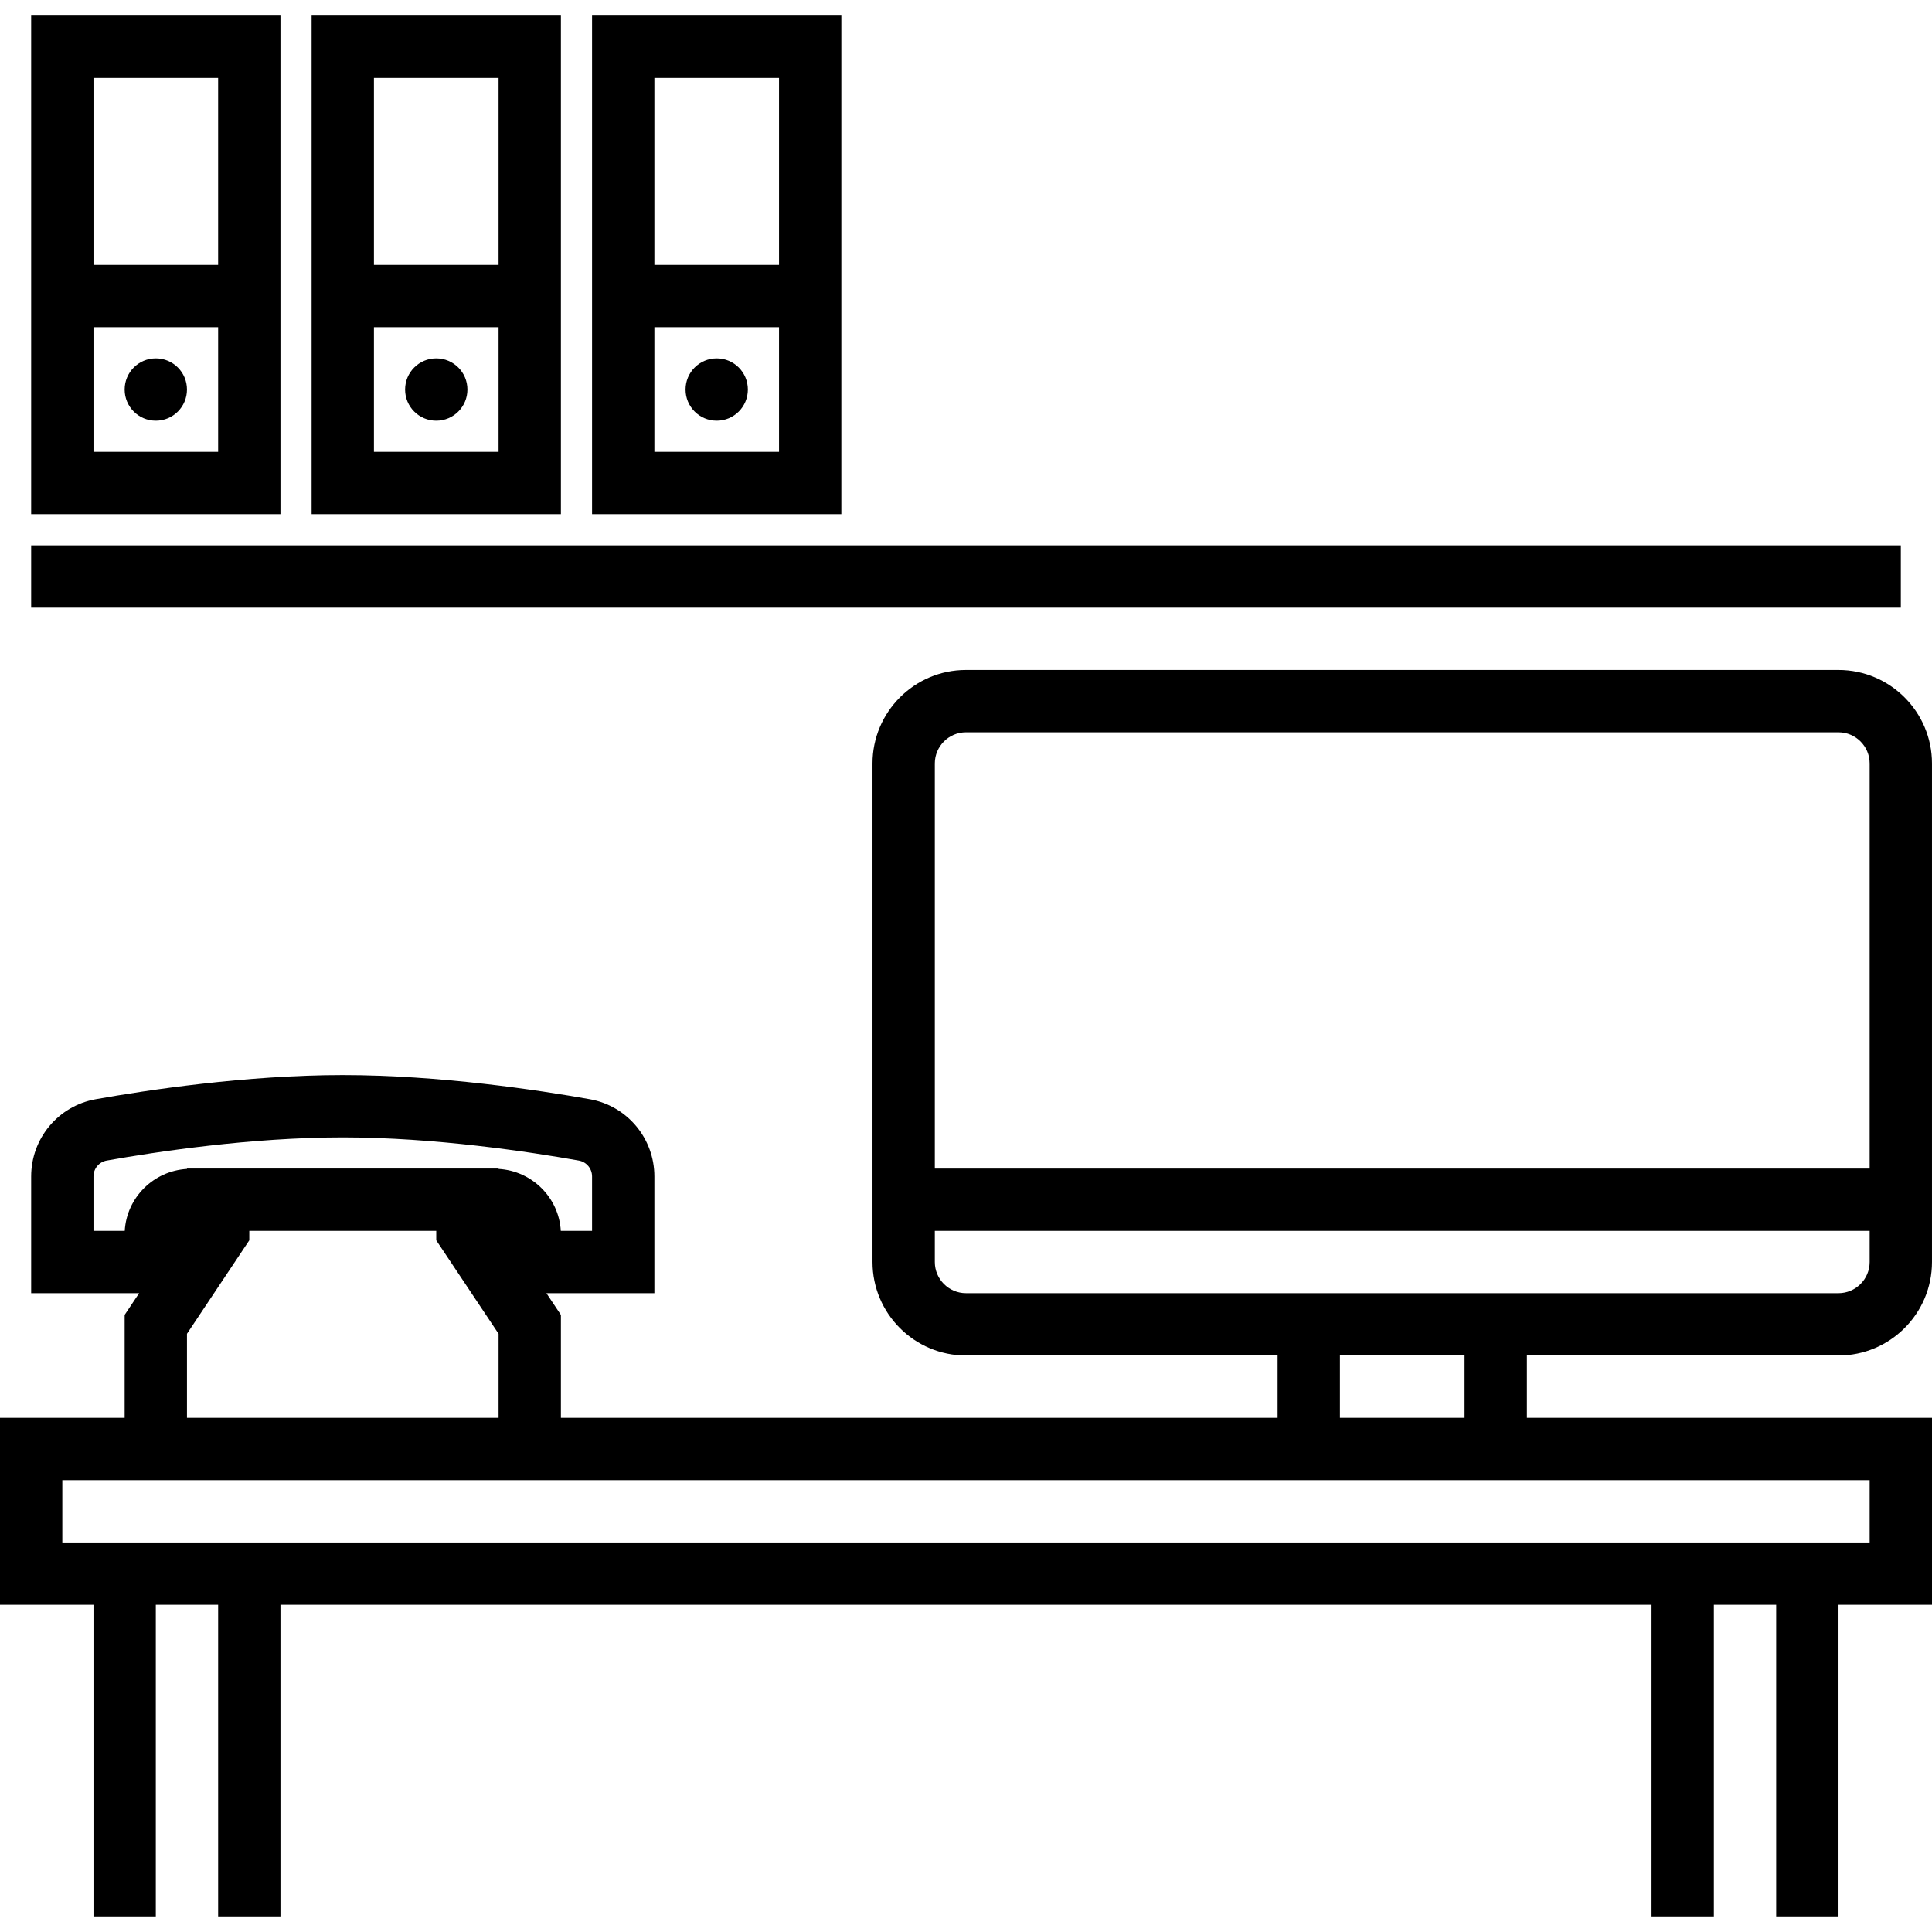
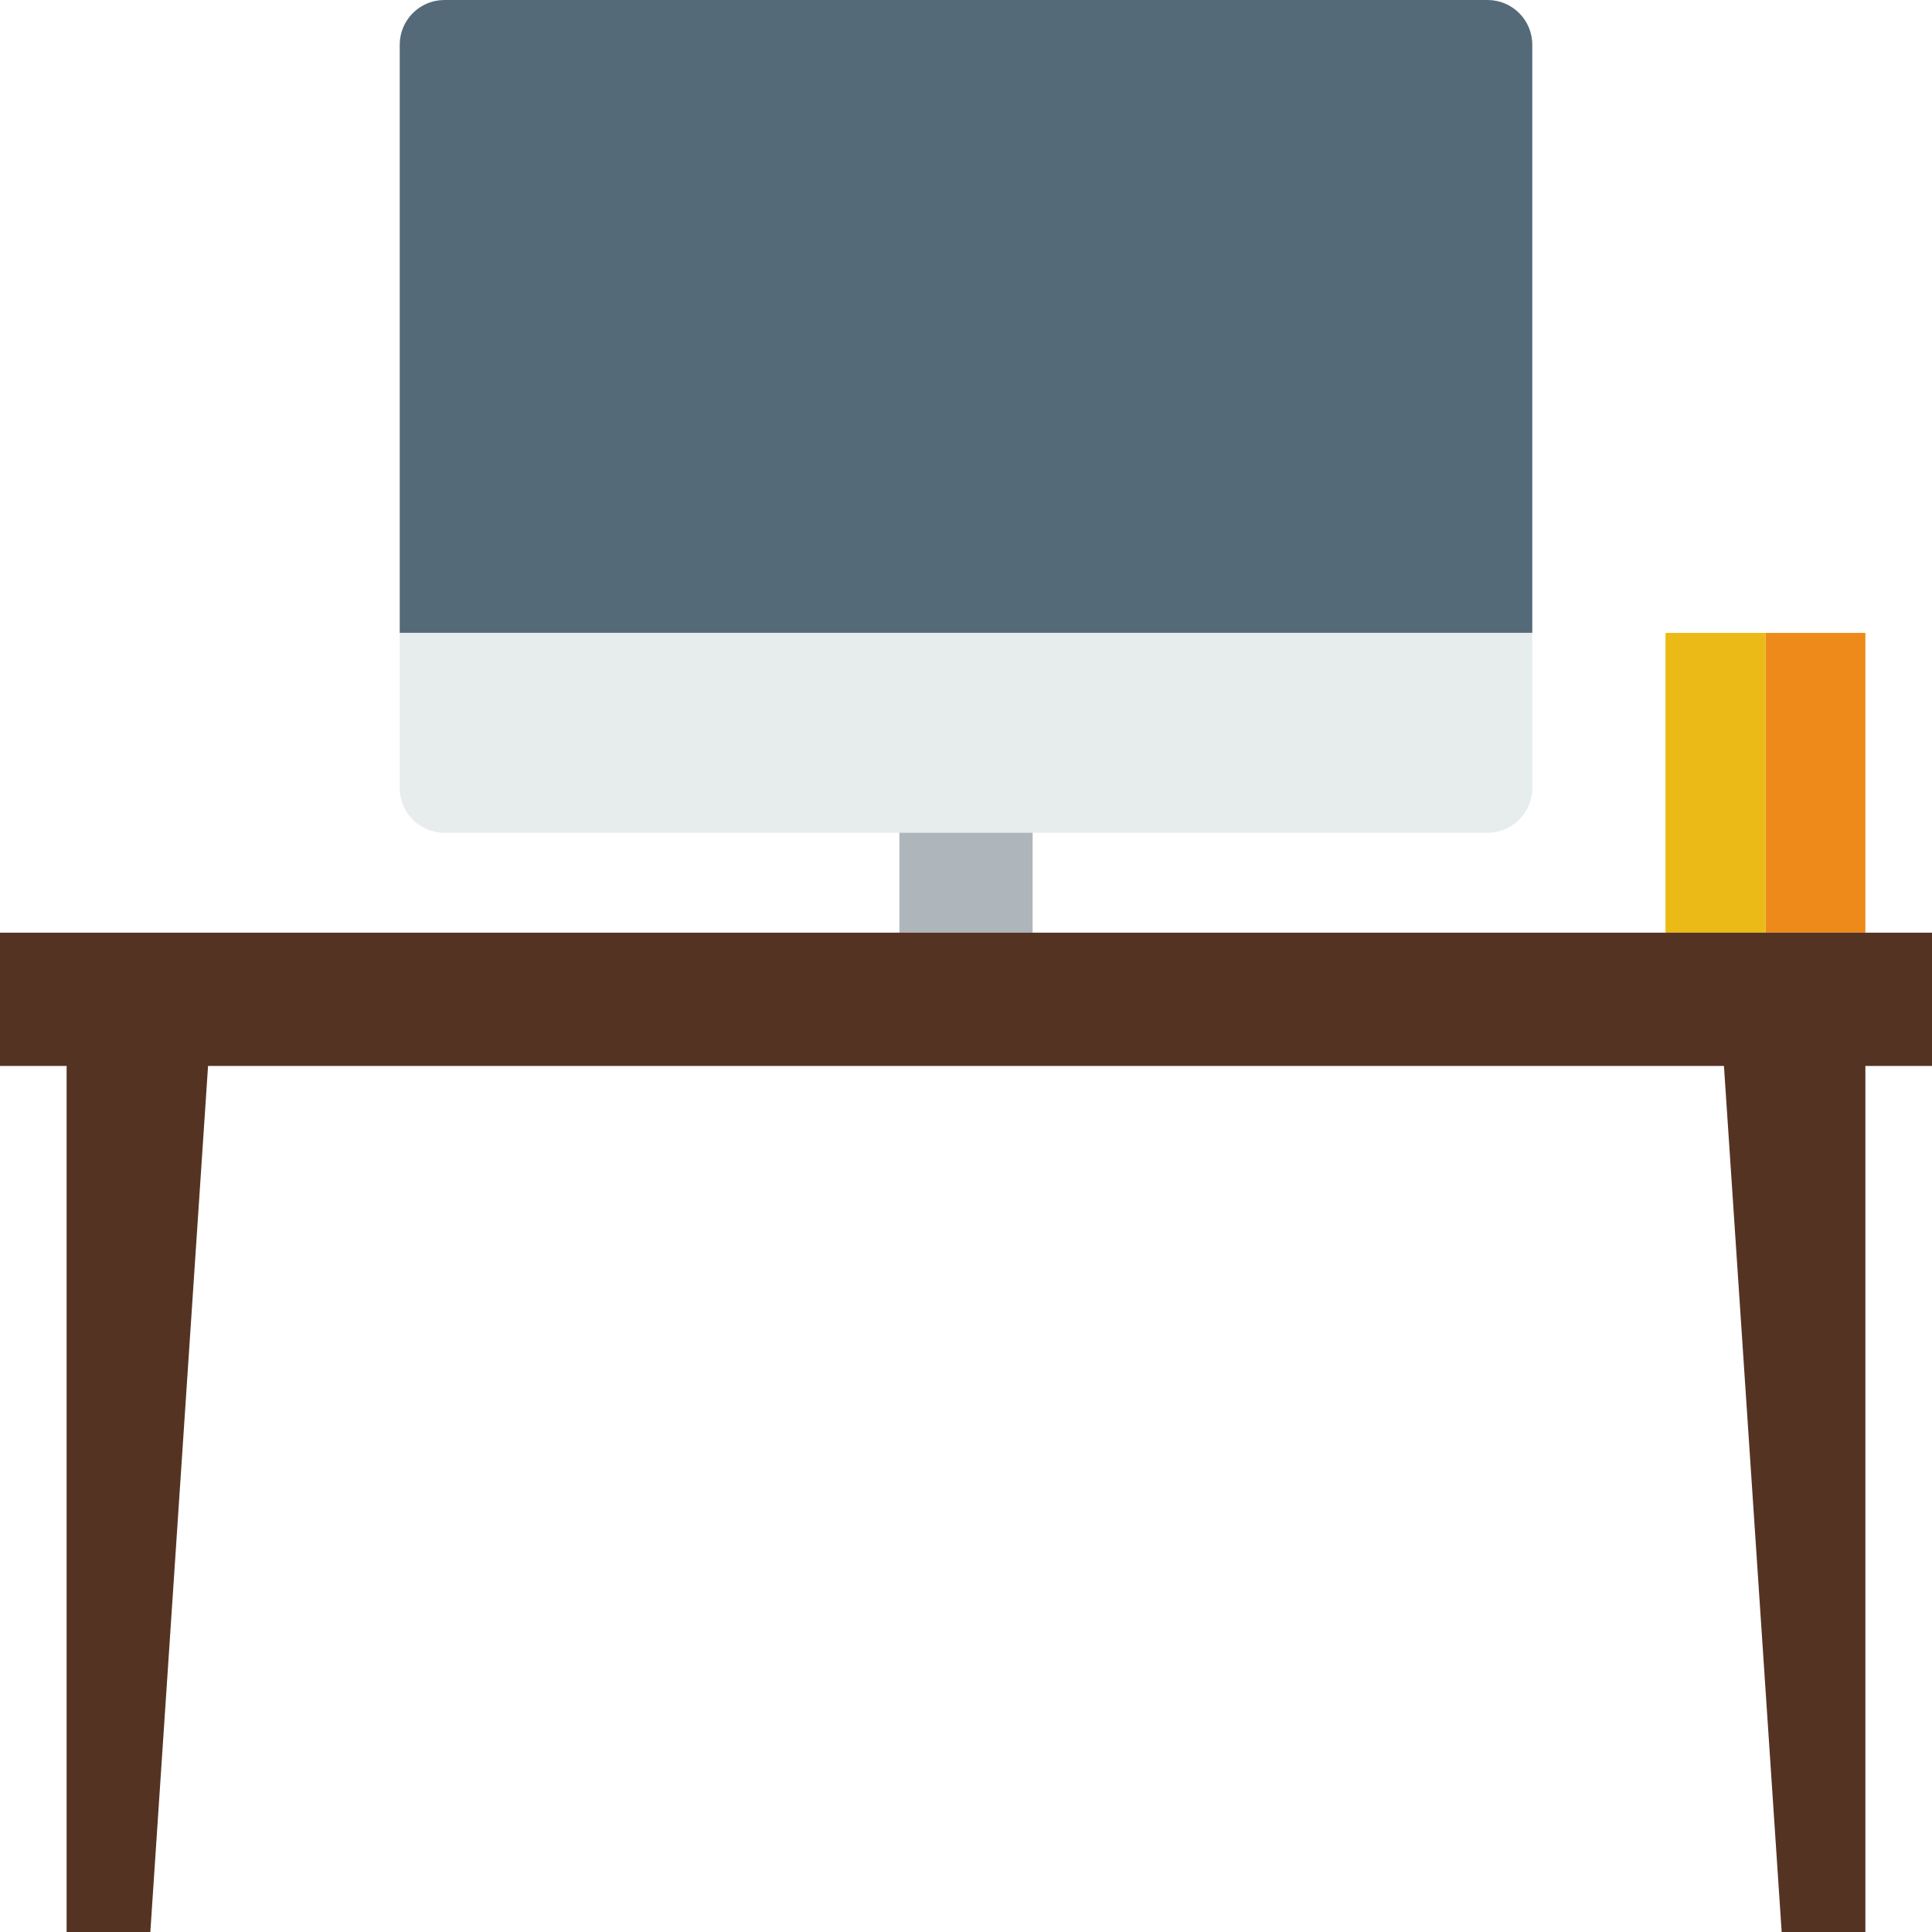
- <svg xmlns="http://www.w3.org/2000/svg" fill="#000000" version="1.1" id="Layer_1" viewBox="0 0 295.24 295.24" xml:space="preserve">
-   <g id="SVGRepo_bgCarrier" stroke-width="0" />
-   <g id="SVGRepo_tracerCarrier" stroke-linecap="round" stroke-linejoin="round" />
-   <g id="SVGRepo_iconCarrier">
-     <g>
-       <g>
-         <g>
-           <path d="M233.335,216.668v-9.524h47.617c7.876,0,14.286-6.41,14.286-14.286v-76.19c0-7.876-6.41-14.286-14.286-14.286H147.619 c-7.876,0-14.286,6.41-14.286,14.286v76.19c0,7.876,6.41,14.286,14.286,14.286h47.619v9.524H85.714v-15.729L83.5,197.62H100 v-17.838c0-5.824-4.152-10.79-9.876-11.805c-7.748-1.381-22.957-3.69-37.743-3.69c-14.786,0-29.995,2.31-37.743,3.69 c-5.724,1.014-9.876,5.981-9.876,11.805v17.838h16.5l-2.214,3.319v15.729H0v28.571h14.286v47.619h9.524v-47.619h9.524v47.619 h9.524v-47.619h209.524v47.619h9.524v-47.619h9.524v47.619h9.524v-47.619h14.286v-28.571H233.335z M142.857,116.668 c0-2.624,2.138-4.762,4.762-4.762h133.333c2.624,0,4.762,2.138,4.762,4.762v61.905H142.857V116.668z M195.238,197.62h-47.619 c-2.624,0-4.762-2.138-4.762-4.762v-4.762h142.857v4.762c0,2.624-2.138,4.762-4.762,4.762h-47.619H195.238z M223.81,207.144 v9.524h-19.048v-9.524H223.81z M19.062,188.096h-4.776v-8.314c0-1.2,0.848-2.219,2.019-2.429 c7.438-1.324,22.019-3.543,36.076-3.543s28.638,2.219,36.076,3.543c1.171,0.21,2.019,1.229,2.019,2.429v8.314H85.7 c-0.295-5.105-4.405-9.167-9.51-9.467v-0.057H75.6H29.162h-0.59v0.057C23.472,178.929,19.358,182.991,19.062,188.096z M76.19,203.825v12.843H28.571v-12.843l9.524-14.286v-1.443h28.571v1.443L76.19,203.825z M285.714,235.715h-4.762h-28.571H42.857 H14.286H9.524v-9.524h9.524h66.667h109.524h38.095h52.38V235.715z" />
-           <rect x="4.762" y="83.334" width="285.714" height="9.524" />
-           <path d="M42.857,2.382H4.762v76.19h38.095V2.382z M14.286,11.906h19.047v28.571H14.286V11.906z M33.334,69.049H14.286V50.001 h19.048V69.049z" />
-           <circle cx="23.81" cy="59.525" r="4.762" />
-           <path d="M85.714,2.382H47.619v76.19h38.095V2.382z M76.19,69.049H57.143V50.001H76.19V69.049z M76.19,40.477H57.143V11.906H76.19 V40.477z" />
-           <circle cx="66.667" cy="59.525" r="4.762" />
-           <path d="M128.571,2.382H90.476v76.19h38.095V2.382z M100,11.906h19.048v28.571H100V11.906z M119.048,69.049H100V50.001h19.048 V69.049z" />
-           <circle cx="109.524" cy="59.525" r="4.762" />
-         </g>
-       </g>
-     </g>
-   </g>
+ <svg xmlns="http://www.w3.org/2000/svg" version="1.1" id="Capa_1" viewBox="0 0 58 58" xml:space="preserve">
+   <rect x="53" y="19" style="fill:#ED8A19;" width="3" height="9" />
+   <rect x="50" y="19" style="fill:#EBBA16;" width="3" height="9" />
+   <path style="fill:#546A79;" d="M46,19H12V1.342C12,0.601,12.601,0,13.342,0h31.316C45.399,0,46,0.601,46,1.342V19z" />
+   <rect x="27" y="23" style="fill:#AFB6BB;" width="4" height="5" />
+   <path style="fill:#E7ECED;" d="M44.658,25H13.342C12.601,25,12,24.399,12,23.658V19h34v4.658C46,24.399,45.399,25,44.658,25z" />
+   <polygon style="fill:#553323;" points="58,28 56,28 51.487,28 6.513,28 2,28 0,28 0,32 2,32 2,58 4.513,58 6.246,32 51.754,32   53.487,58 56,58 56,32 58,32 " />
</svg>
